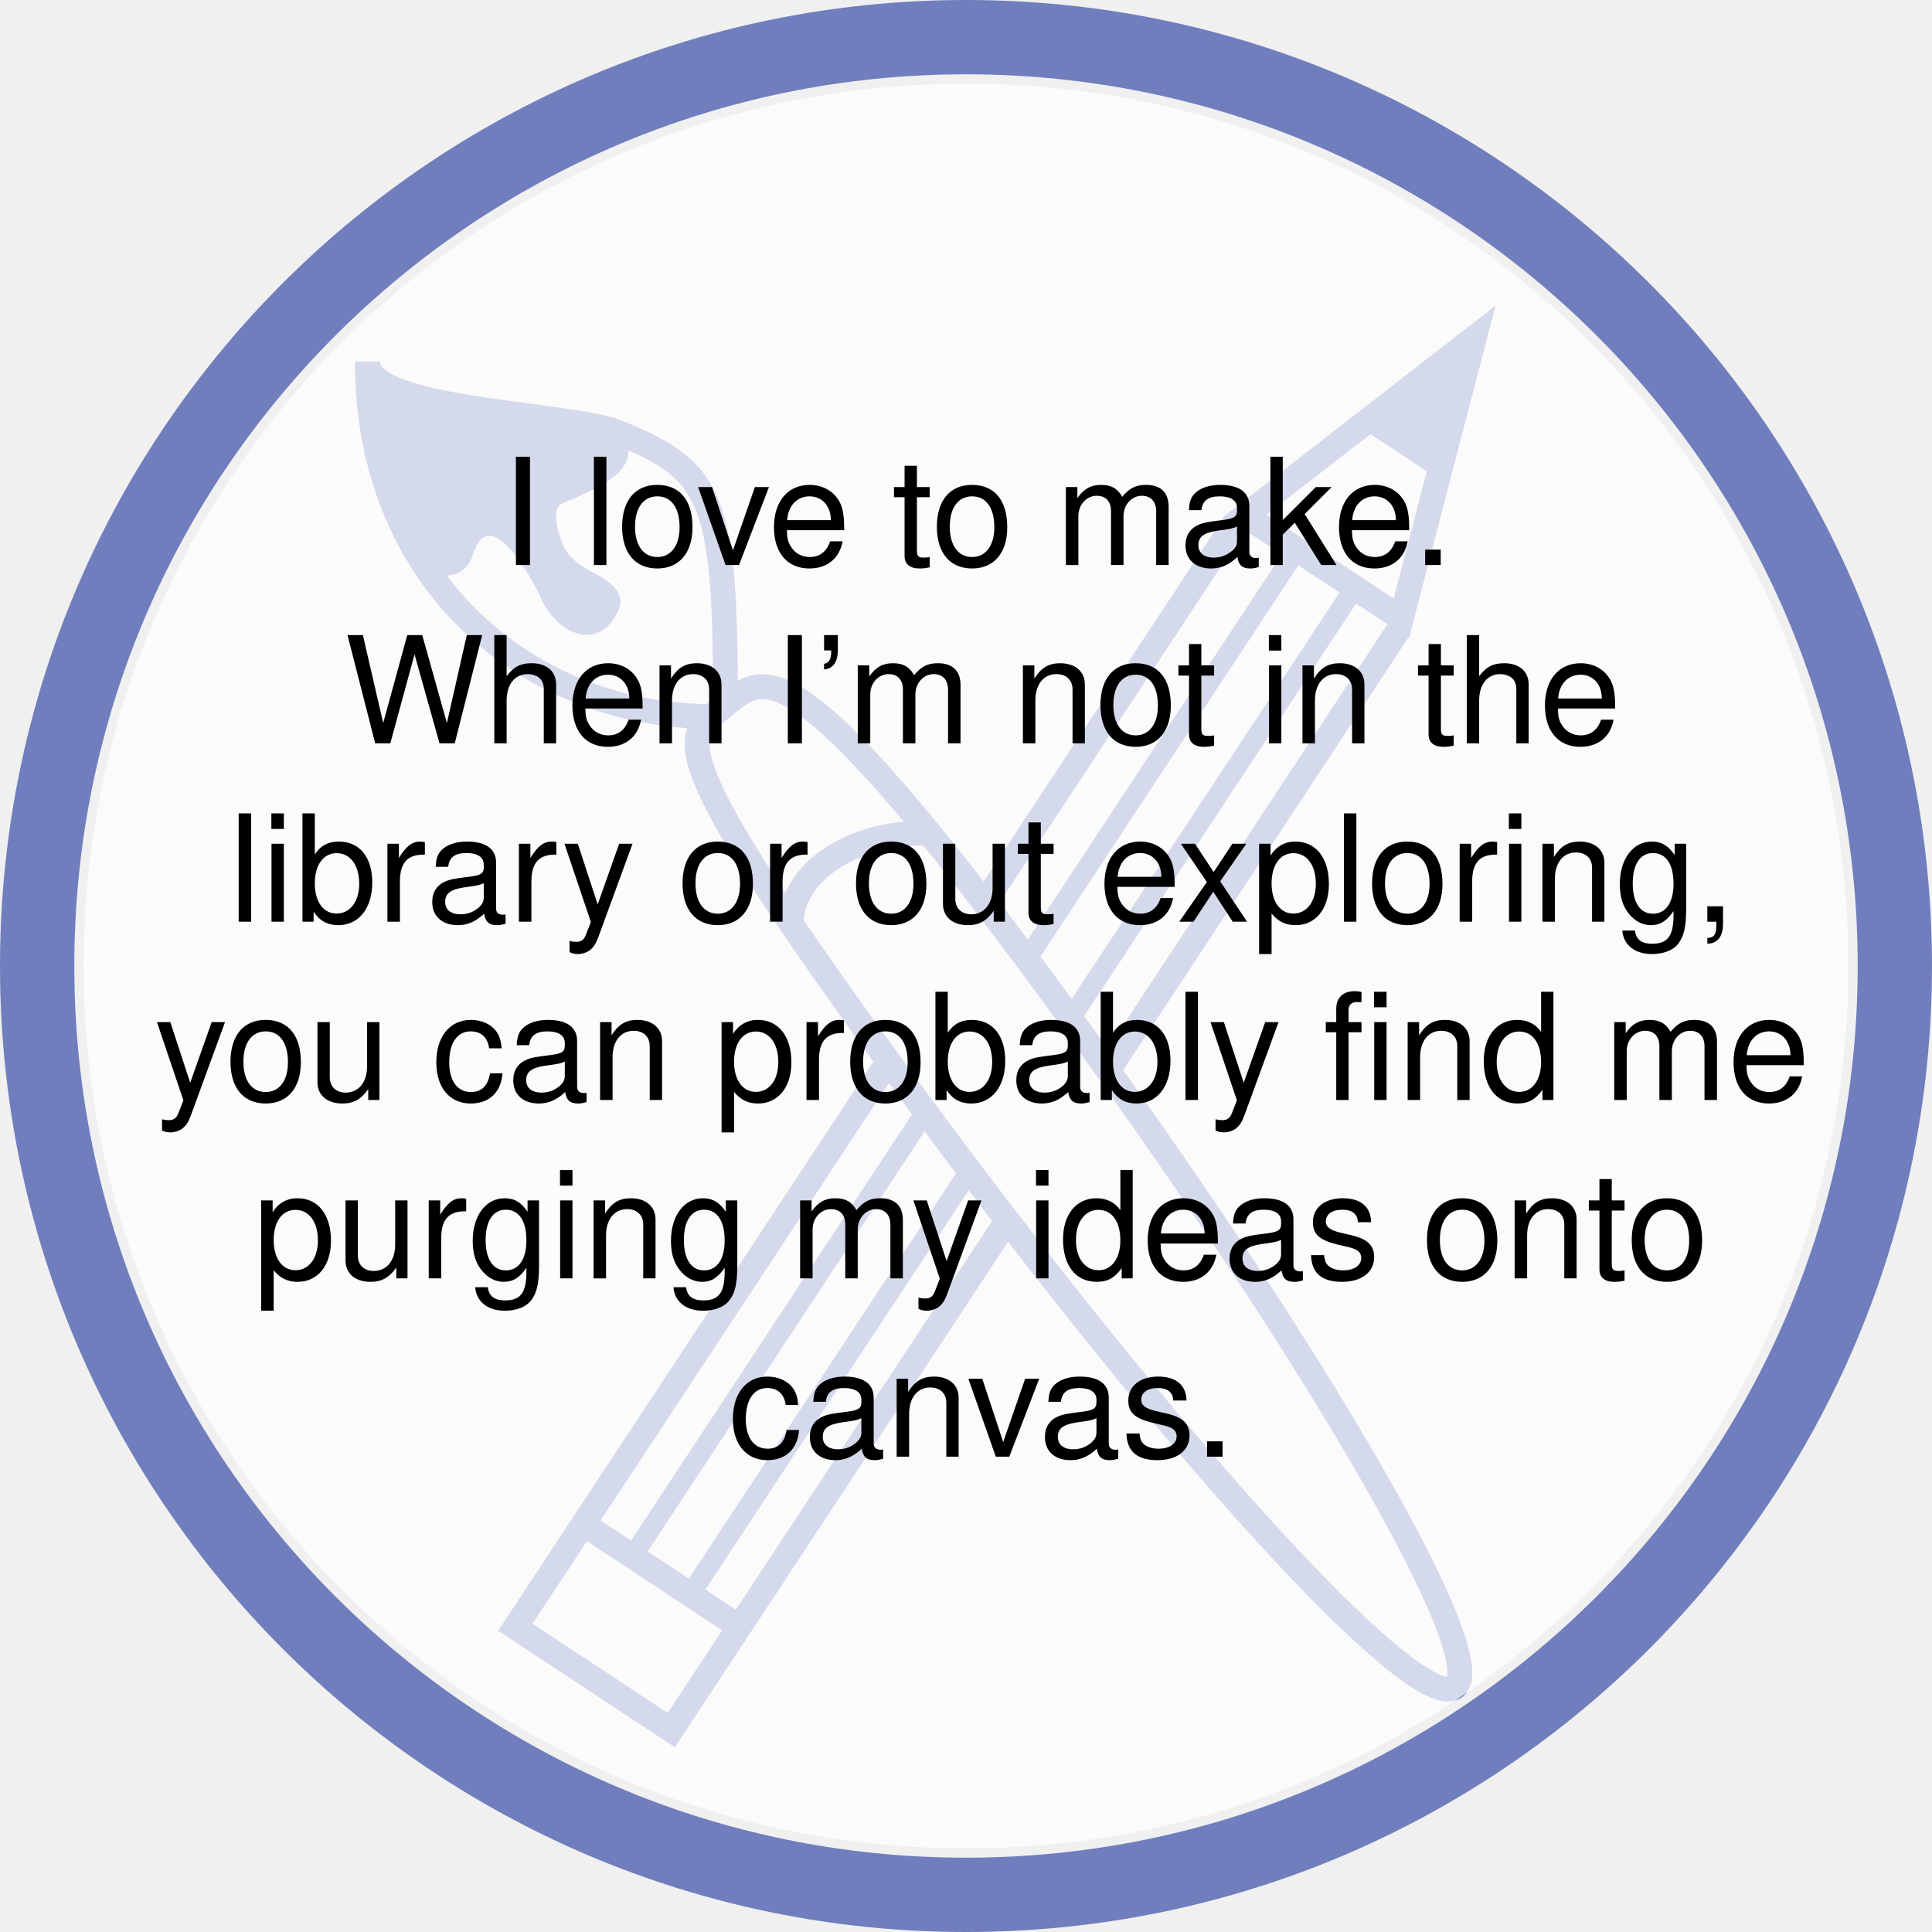
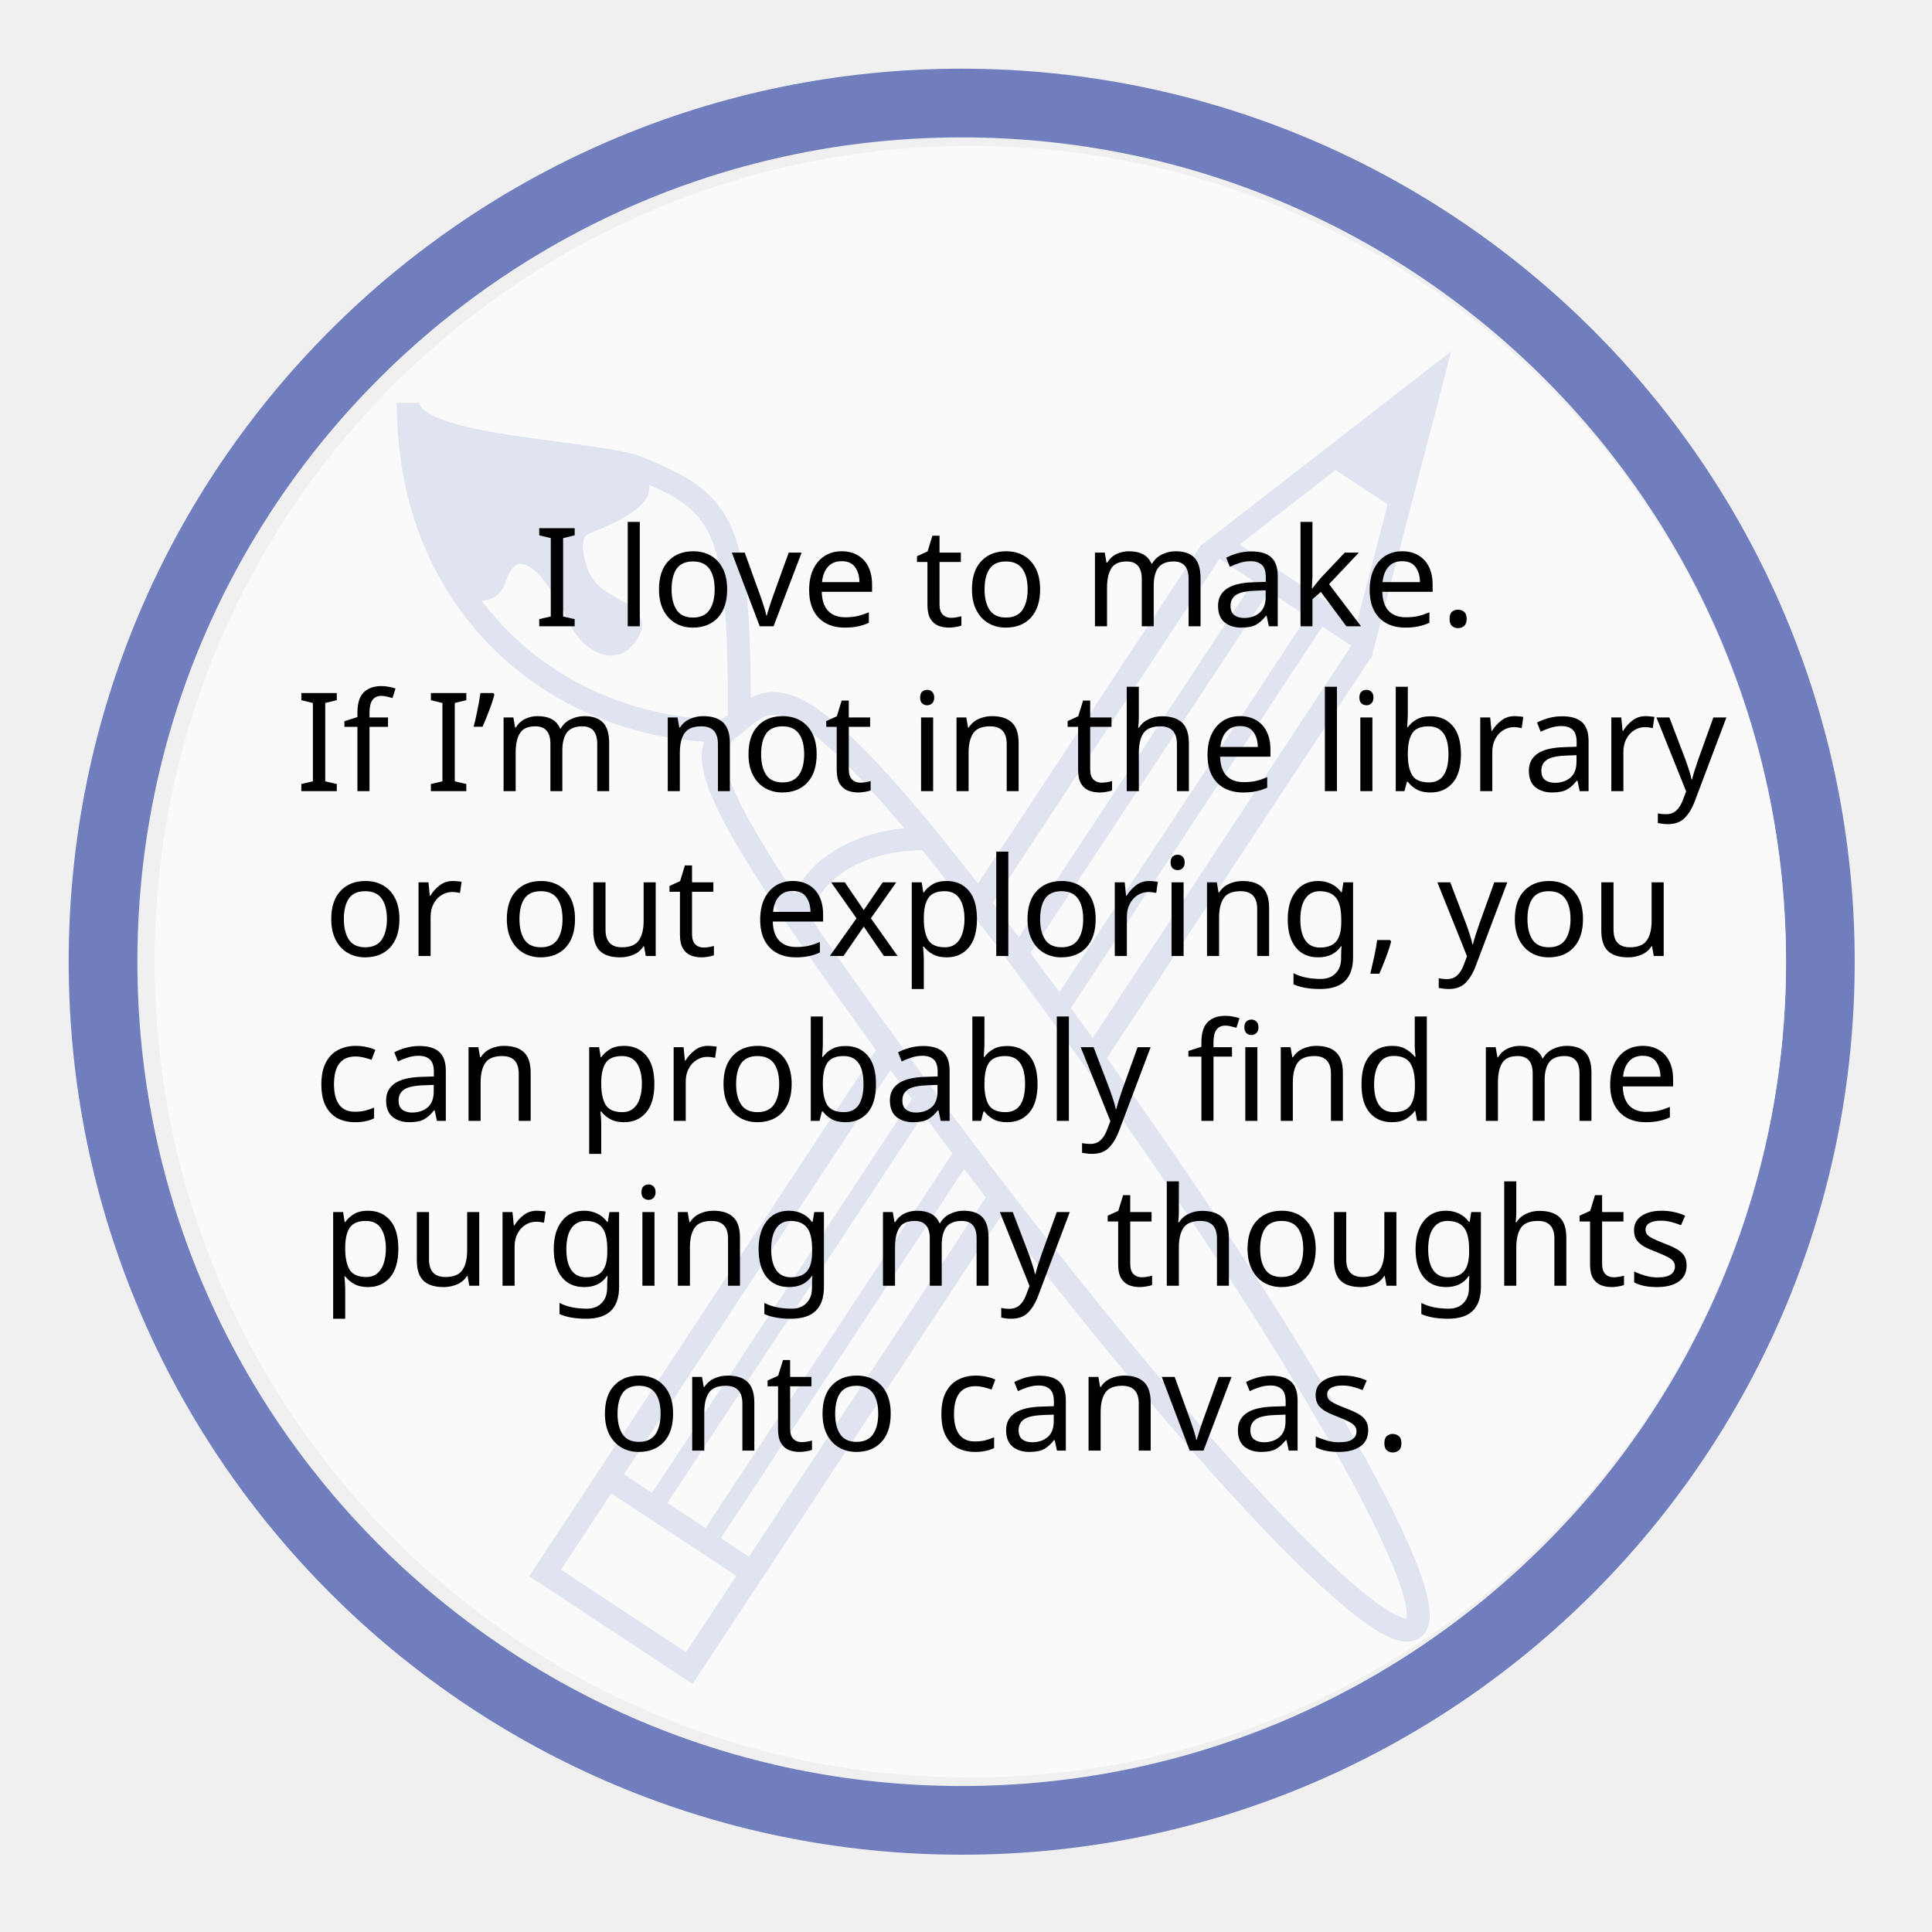
- <svg xmlns="http://www.w3.org/2000/svg" version="1.1" id="Layer_1" x="0px" y="0px" width="208px" height="208px" viewBox="0 0 208 208" enable-background="new 0 0 208 208" xml:space="preserve">
+ <svg xmlns="http://www.w3.org/2000/svg" version="1.1" id="Layer_1" x="0px" y="0px" width="225.001px" height="225px" viewBox="-8 -8 225.001 225" enable-background="new -8 -8 225.001 225" xml:space="preserve">
  <g>
    <circle fill="none" stroke="#707EBD" stroke-width="8" stroke-miterlimit="10" cx="104" cy="104" r="100" />
-     <path fill="none" stroke="#707EBD" stroke-width="2.667" stroke-miterlimit="10" d="M156.622,181.635   c-1.031,0.758-3.442-0.465-6.916-3.32c-3.478-2.855-8.015-7.349-13.304-13.133c-5.289-5.785-11.327-12.863-17.805-20.892   c-6.48-8.026-13.393-17.005-20.432-26.589c-7.042-9.588-12.081-16.773-15.622-22.211c-3.539-5.44-5.581-9.13-6.612-11.725   c-1.031-2.595-1.065-4.096-0.583-5.15c0.479-1.056,1.469-1.667,2.471-2.485c1.083-0.884,2.07-1.812,3.385-2.108   c1.315-0.292,2.951,0.047,5.333,1.695c2.385,1.651,5.508,4.608,9.799,9.55c4.289,4.944,9.743,11.87,16.784,21.456   c7.042,9.584,13.537,18.87,19.258,27.453c5.723,8.582,10.667,16.465,14.602,23.244c3.938,6.778,6.865,12.453,8.551,16.624   C157.211,178.213,157.652,180.877,156.622,181.635z" />
+     <path fill="none" stroke="#707EBD" stroke-width="2.667" stroke-miterlimit="10" d="M156.622,181.635   c-1.031,0.758-3.442-0.465-6.916-3.32c-3.478-2.854-8.015-7.349-13.304-13.133c-5.289-5.785-11.327-12.863-17.805-20.892   c-6.48-8.026-13.395-17.005-20.434-26.589c-7.042-9.588-12.081-16.773-15.622-22.211c-3.539-5.44-5.581-9.13-6.612-11.725   c-1.031-2.595-1.065-4.096-0.583-5.15c0.479-1.056,1.469-1.667,2.471-2.485c1.083-0.884,2.07-1.812,3.385-2.108   c1.315-0.292,2.951,0.047,5.333,1.695c2.385,1.651,5.508,4.608,9.799,9.55c4.289,4.944,9.743,11.87,16.784,21.456   c7.042,9.583,13.537,18.87,19.258,27.453c5.725,8.582,10.667,16.465,14.604,23.244c3.938,6.778,6.864,12.453,8.551,16.624   C157.211,178.213,157.652,180.877,156.622,181.635z" />
    <path fill="none" stroke="#707EBD" stroke-width="2.667" stroke-miterlimit="10" d="M78.109,75.473   c0-22.669-1.617-24.969-12.377-29.23c-7.617-1.973-26.188-2.234-26.188-7.324c0,24.072,17.773,38.221,37.153,38.221" />
    <g enable-background="new    ">
      <path fill="#707EBD" stroke="#707EBD" stroke-width="0.533" stroke-miterlimit="10" d="M45.159,56.995" />
      <g>
        <g>
          <path fill="#707EBD" stroke="#707EBD" stroke-width="0.533" stroke-miterlimit="10" d="M47.555,61.74      c1.56-0.017,2.591-0.534,3.102-2.107c2.06-6.328,6.956,2.611,7.859,4.708c1.482,3.448,5.792,5.707,7.815,1.277      c0.544-1.194-0.153-2.171-1.091-2.832c-1.542-1.09-3.156-1.509-4.365-3.115c-0.789-1.048-2.18-5.008-0.424-5.744      c2.354-0.987,9.028-3.453,6.26-6.763c-0.552-0.662-1.492,0.288-0.945,0.944c1.359,1.624-5.635,4.521-6.221,4.766      c-0.992,0.417-1.164,1.298-1.227,2.25c-0.292,4.435,2.692,7.012,6.25,8.816c0.831,1.414,0.38,2.353-1.354,2.824      c-1.586-0.041-2.648-0.792-3.19-2.259c-0.609-1.031-0.93-2.463-1.43-3.586c-0.737-1.653-2.167-2.966-3.607-3.997      c-0.974-0.699-2.872-1.181-3.961-0.445c-1.547,1.048-1.242,3.909-3.471,3.934C46.695,60.414,46.695,61.748,47.555,61.74      L47.555,61.74z" />
        </g>
      </g>
      <rect x="41.107" y="42.142" fill="#707EBD" stroke="#707EBD" stroke-width="0.533" stroke-miterlimit="10" width="4.481" height="11" />
      <rect x="43.68" y="44.142" fill="#707EBD" stroke="#707EBD" stroke-width="0.533" stroke-miterlimit="10" width="6.547" height="14.655" />
      <rect x="50.227" y="45.142" fill="#707EBD" stroke="#707EBD" stroke-width="0.533" stroke-miterlimit="10" width="3.935" height="11.855" />
      <rect x="53.271" y="45.542" fill="#707EBD" stroke="#707EBD" stroke-width="0.533" stroke-miterlimit="10" width="3.932" height="11.855" />
      <rect x="55.237" y="46.173" fill="#707EBD" stroke="#707EBD" stroke-width="0.533" stroke-miterlimit="10" width="3.935" height="11.856" />
      <rect x="57.305" y="45.419" fill="#707EBD" stroke="#707EBD" stroke-width="0.533" stroke-miterlimit="10" width="8.487" height="4.445" />
-       <rect x="58.698" y="55.317" transform="matrix(0.7414 -0.6711 0.6711 0.7414 -25.6137 56.0291)" fill="#707EBD" stroke="#707EBD" stroke-width="0.533" stroke-miterlimit="10" width="2.37" height="11.857" />
+       <rect x="58.698" y="55.319" transform="matrix(0.7415 -0.671 0.671 0.7415 -25.6147 56.0169)" fill="#707EBD" stroke="#707EBD" stroke-width="0.533" stroke-miterlimit="10" width="2.37" height="11.857" />
      <rect x="62.432" y="63.435" fill="#707EBD" stroke="#707EBD" stroke-width="0.533" stroke-miterlimit="10" width="3.201" height="3.181" />
      <rect x="45.588" y="56.995" fill="#707EBD" stroke="#707EBD" stroke-width="0.533" stroke-miterlimit="10" width="3.935" height="3.59" />
-       <rect x="59.271" y="49.656" fill="#707EBD" stroke="#707EBD" stroke-width="0.533" stroke-miterlimit="10" width="5.602" height="1.813" />
+       <rect x="59.271" y="49.656" fill="#707EBD" stroke="#707EBD" stroke-width="0.533" stroke-miterlimit="10" width="5.602" height="1.812" />
      <rect x="58.734" y="51.069" fill="#707EBD" stroke="#707EBD" stroke-width="0.533" stroke-miterlimit="10" width="3.932" height="1.796" />
      <rect x="59.159" y="61.928" fill="#707EBD" stroke="#707EBD" stroke-width="0.533" stroke-miterlimit="10" width="3.083" height="3.008" />
-       <rect x="60.764" y="63.247" transform="matrix(0.7279 -0.6857 0.6857 0.7279 -27.8875 60.3564)" fill="#707EBD" stroke="#707EBD" stroke-width="0.533" stroke-miterlimit="10" width="2.666" height="4.131" />
+       <rect x="60.77" y="63.253" transform="matrix(0.7279 -0.6857 0.6857 0.7279 -27.8896 60.3615)" fill="#707EBD" stroke="#707EBD" stroke-width="0.533" stroke-miterlimit="10" width="2.666" height="4.131" />
    </g>
    <line fill="none" stroke="#707EBD" stroke-width="2.133" stroke-miterlimit="10" x1="68.099" y1="167.555" x2="99.802" y2="119.463" />
    <polyline fill="none" stroke="#707EBD" stroke-width="2.667" stroke-miterlimit="10" points="108.438,131.409 79.604,175.143    62.812,164.073 95.651,114.256  " />
    <path fill="none" stroke="#707EBD" stroke-width="2.667" stroke-miterlimit="10" d="M150.378,67.789" />
    <path fill="none" stroke="#707EBD" stroke-width="2.667" stroke-miterlimit="10" d="M133.586,56.717" />
    <line fill="none" stroke="#707EBD" stroke-width="2.133" stroke-miterlimit="10" x1="74.318" y1="171.659" x2="104" y2="126.633" />
    <polyline fill="none" stroke="#707EBD" stroke-width="2.667" stroke-miterlimit="10" points="79.091,175.918 72.273,186.262    55.482,175.188 62.299,164.846  " />
    <polygon fill="#707EBD" stroke="#707EBD" stroke-width="2.667" stroke-miterlimit="10" points="148.314,45.651 158.247,37.584    154.747,49.891  " />
    <path fill="none" stroke="#707EBD" stroke-width="2.667" stroke-miterlimit="10" d="M85.195,99.435   c0-5.387,6.346-9.744,14.188-9.744" />
    <line fill="none" stroke="#707EBD" stroke-width="2.133" stroke-miterlimit="10" x1="115.111" y1="109.885" x2="145.434" y2="63.893" />
    <polygon fill="none" stroke="#707EBD" stroke-width="2.667" stroke-miterlimit="10" points="134.07,55.506 158.73,36.371    150.861,66.58  " />
    <line fill="none" stroke="#707EBD" stroke-width="2.667" stroke-miterlimit="10" x1="105.975" y1="97.211" x2="133.031" y2="56.168" />
    <line fill="none" stroke="#707EBD" stroke-width="2.667" stroke-miterlimit="10" x1="119.646" y1="114.72" x2="150.8" y2="67.463" />
    <line fill="none" stroke="#707EBD" stroke-width="2.133" stroke-miterlimit="10" x1="110.062" y1="104" x2="139.839" y2="58.834" />
  </g>
-   <circle opacity="0.7" fill="#FFFFFF" enable-background="new    " cx="104" cy="104" r="95" />
+   <circle opacity="0.8" fill="#FCFCFC" enable-background="new    " cx="105" cy="104" r="95" />
  <rect x="7.629" y="49.325" fill="none" width="196.688" height="121.12" />
-   <text transform="matrix(1 0 0 1 53.9497 60.8281)" font-family="'Helvetica'" font-size="16">I love to make. </text>
-   <text transform="matrix(1 0 0 1 37.0518 80.0283)" font-family="'Helvetica'" font-size="16">When I’m not in the </text>
-   <text transform="matrix(1 0 0 1 24.6016 99.2285)" font-family="'Helvetica'" font-size="16">library or out exploring, </text>
-   <text transform="matrix(1 0 0 1 16.5869 118.4287)" font-family="'Helvetica'" font-size="16">you can probably find me </text>
-   <text transform="matrix(1 0 0 1 27.2588 137.6289)" font-family="'Helvetica'" font-size="16">purging my ideas onto </text>
-   <text transform="matrix(1 0 0 1 78.4028 156.8281)" font-family="'Helvetica'" font-size="16">canvas.</text>
+   <rect x="-8" y="-8" fill="none" width="225.001" height="225" />
+   <text transform="matrix(1 0 0 1 54.1592 64.9355)" font-family="'Avenir-Light'" font-size="16">I love to make.</text>
+   <text transform="matrix(1 0 0 1 26.4551 84.1357)" font-family="'Avenir-Light'" font-size="16">If I’m not in the library </text>
+   <text transform="matrix(1 0 0 1 29.7031 103.3359)" font-family="'Avenir-Light'" font-size="16">or out exploring, you </text>
+   <text transform="matrix(1 0 0 1 28.5522 122.5361)" font-family="'Avenir-Light'" font-size="16">can probably find me </text>
+   <text transform="matrix(1 0 0 1 29.439 141.7363)" font-family="'Avenir-Light'" font-size="16">purging my thoughts </text>
+   <text transform="matrix(1 0 0 1 61.5752 160.9355)" font-family="'Avenir-Light'" font-size="16">onto canvas.</text>
</svg>
